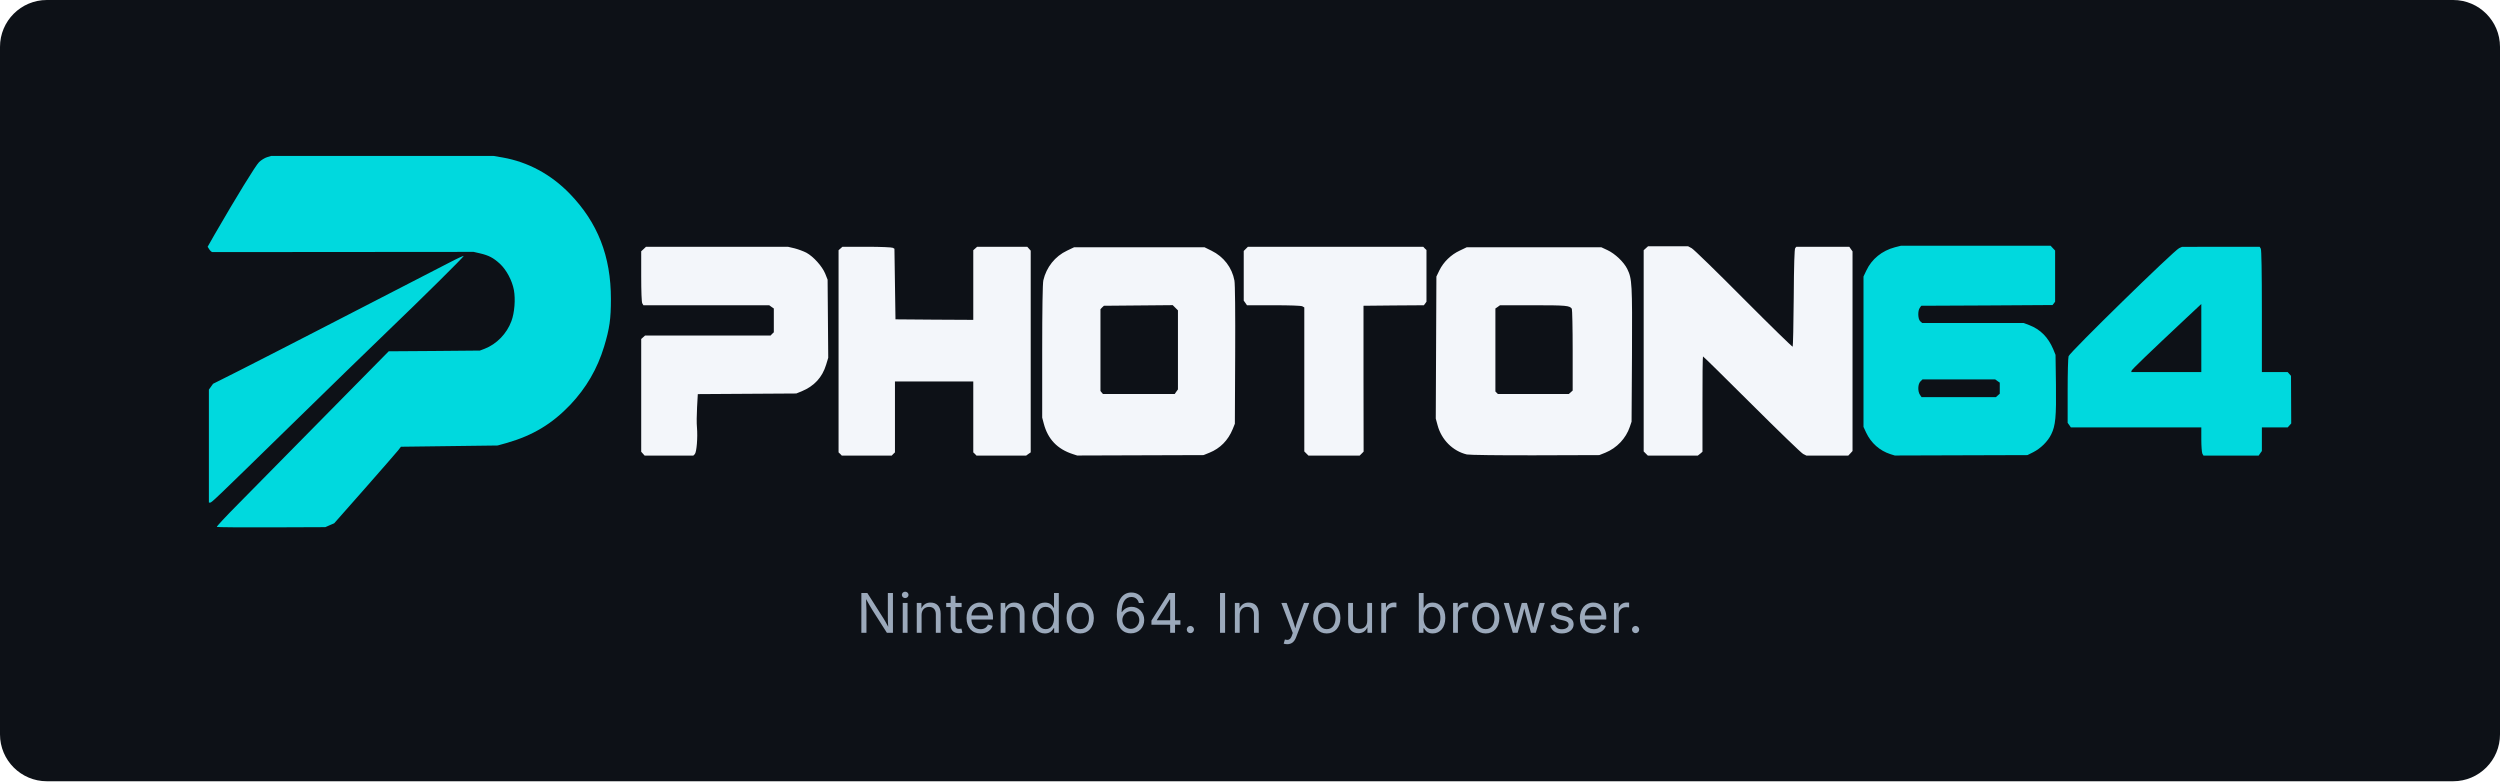
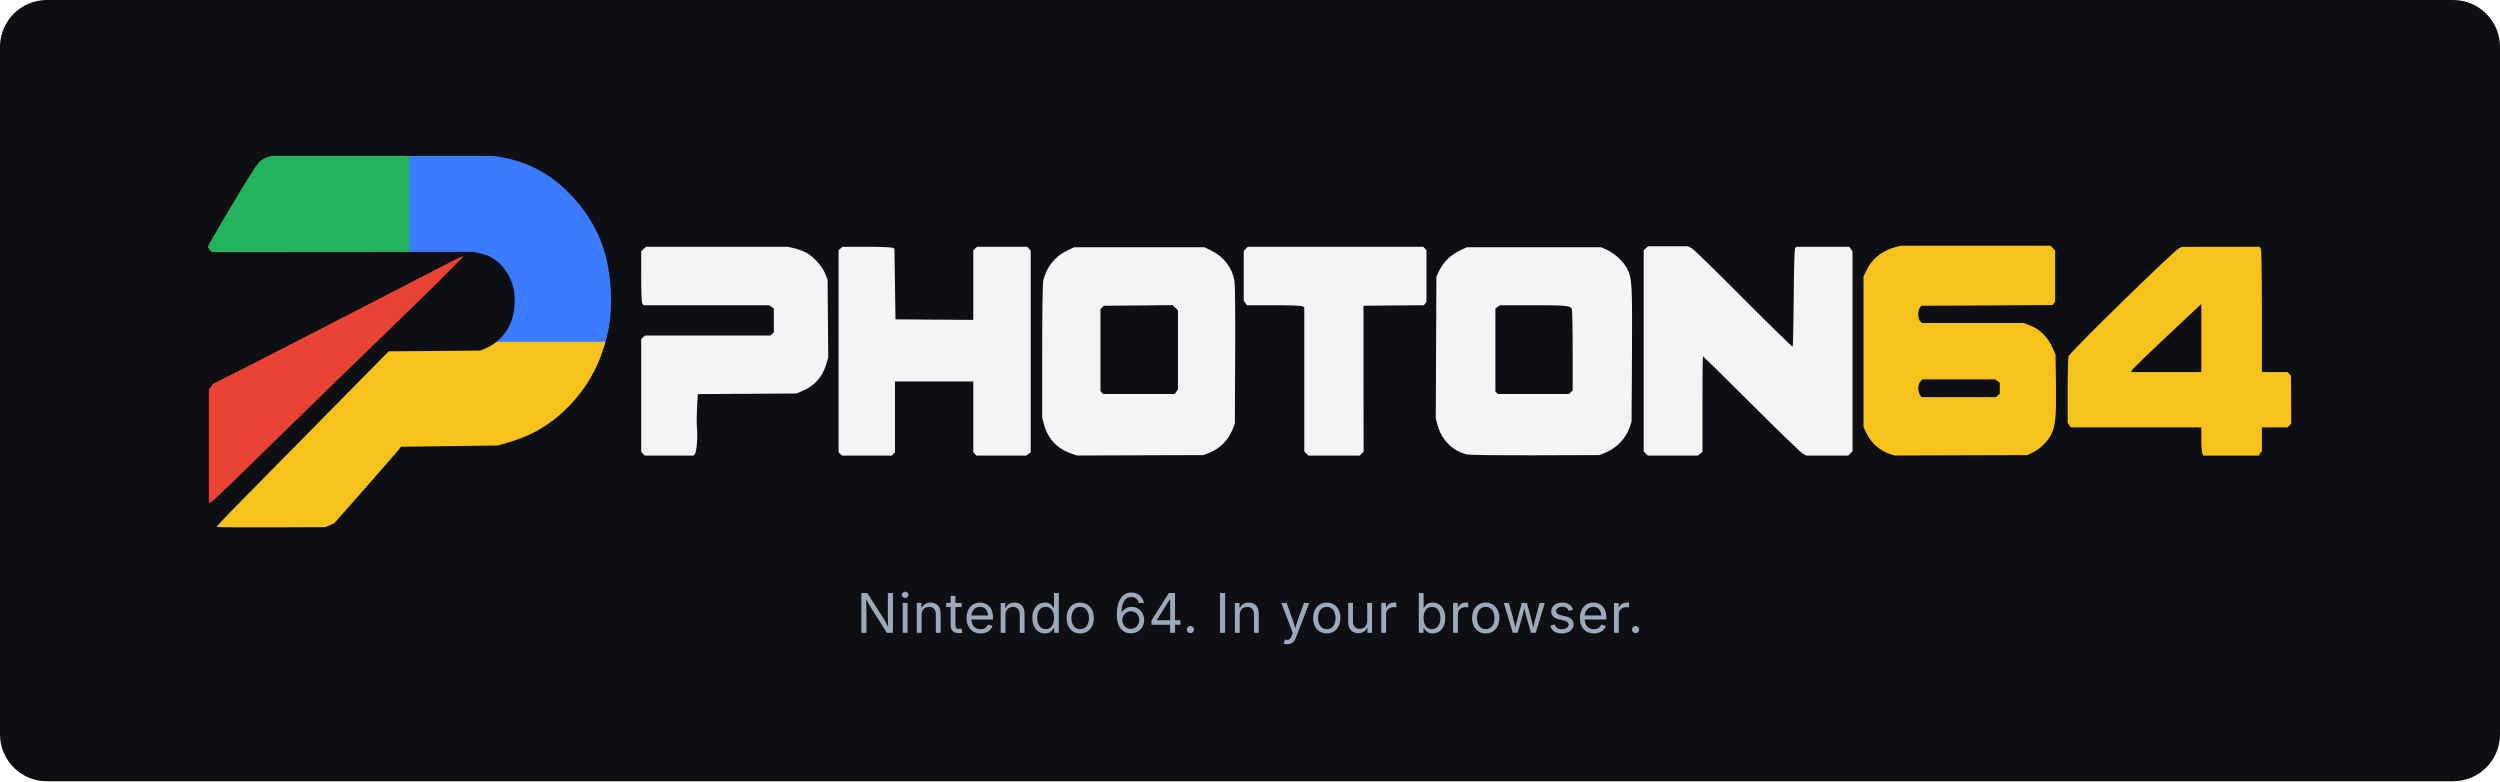
<svg xmlns="http://www.w3.org/2000/svg" viewBox="0 0 1280 400" fill-rule="evenodd" role="img" aria-label="Photon64 — Nintendo 64 in your browser">
-   <rect width="1280" height="400" rx="24" fill="#0d1117" />
-   <svg x="100" y="70" width="1080" height="210" viewBox="83 174 2020 380" color="#f3f6fa">
-     <path fill="#00d9de" d="M103.6,541.3C103.2,540.9 112.3,531.2 123.8,519.6C135.2,508 172.4,470.3 206.4,435.8L268.2,373.1 311.8,372.8L355.5,372.4 360,370.7C371.6,366.2 381.3,356.2 385.7,344.2C388.7,336.2 389.7,323.3 388.1,314.5C386.4,305.3 380.9,295 374.6,289.2C368.3,283.5 364.1,281.3 355.6,279.3L349.5,277.9 225,278C156.5,278.1 99.9,278.1 99.3,278.1C98.6,278 97.3,276.9 96.4,275.5L94.8,273 101.5,261.2C122.6,224.7 140.8,195.1 144,192C146,190 149.5,187.9 151.7,187.2L155.7,186 262.1,186L368.5,186 377.3,187.5C401.6,191.8 423.5,203.6 441.5,222.1C468.4,249.9 481,282 481,323.1C481,342.1 479.7,351.3 474.5,368.5C468,389.9 457.4,408.1 442.1,424.3C424.6,442.6 406.4,453.6 381.5,460.8L372.5,463.3 326.2,463.9L279.9,464.5 277.2,468C275.7,469.9 261.3,486.4 245.3,504.6L216,537.8 211.8,539.6L207.5,541.5 155.9,541.7C127.5,541.8 103.9,541.6 103.6,541.3ZM96,463.9L96,409.8 98,407L100,404.2 124.3,392C137.6,385.3 154.8,376.5 162.5,372.5C170.2,368.5 186.4,360.2 198.5,354C234.4,335.6 275.7,314.3 325.8,288.4C333.6,284.3 340,281.4 340,281.8C340,282.8 300.7,321.7 266,355C251.4,369 210.5,408.8 175,443.5C101.3,515.5 98.7,518 97.2,518L96,518 96,463.9ZM1706.3,471.6C1696,468.3 1687.8,461 1683.1,451.1L1680.5,445.5 1680.5,373.5L1680.5,301.5 1683.2,295.8C1688.4,284.7 1698.2,276.8 1710.5,273.5L1716.4,272 1788,272L1859.7,272 1861.8,274.3L1864,276.6 1864,301.1L1864,325.6 1862.8,327.2L1861.5,328.8 1798.7,329.2L1735.8,329.5 1734.4,331.5C1732.3,334.3 1732.6,342.3 1734.8,344.3L1736.7,346 1785.3,346L1833.9,346 1839.2,348C1849.9,352.1 1857.3,359.6 1862.2,371.1L1864.4,376.5 1864.8,404.7C1865.2,435.9 1864.4,444.2 1860.3,452.6C1857,459.4 1850.2,466.1 1843.1,469.7L1837.5,472.5 1774,472.7L1710.5,472.9 1706.3,471.6ZM2005,471.1C2004.5,470 2004,463.9 2004,457.6L2004,446 1941.6,446L1879.1,446 1877.6,443.8L1876,441.6 1876,410.8C1876,394 1876.4,379.1 1876.9,377.8C1878.4,373.7 1978,276.4 1982.8,274.3L1985.5,273.1 2022.7,273L2059.9,273 2061,274.9C2061.6,276.2 2062,296.8 2062,334.9L2062,393 2074.3,393L2086.7,393 2088.3,394.8L2089.9,396.6 2090,419.4L2090.1,442.2 2088.4,444.1L2086.7,446 2074.3,446L2062,446 2062,457.3L2062,468.6 2060.4,470.8L2058.9,473 2032.5,473L2006.1,473 2005,471.1ZM1809.2,415.3L1811,413.7 1811,408.4L1811,403.1 1808.8,401.6L1806.6,400 1771.8,400L1737,400 1735,402C1732.5,404.5 1732.3,411.5 1734.6,414.8L1736.1,417 1771.7,417L1807.3,417 1809.2,415.3ZM2004,360.4L2004,327.8 1990.3,340.6C1953.4,375.2 1937.5,390.5 1937.2,391.7L1936.9,393 1970.4,393L2004,393 2004,360.4Z" />
+   <rect width="1280" height="400" rx="24" fill="#0e0f13" />
+   <svg x="100" y="70" width="1080" height="210" viewBox="83 174 2020 380" color="#f3f4f6">
+     <defs>
+       <pattern id="photon64-palette" patternUnits="userSpaceOnUse" width="600" height="600">
+         <path fill="#3b7bff" d="M0 0H600V600H0Z" />
+         <path fill="#22b35c" d="M0 0H288V364H0Z" />
+         <path fill="#f6c21c" d="M0 364H600V600H0Z" />
+       </pattern>
+     </defs>
+     <path fill="url(#photon64-palette)" d="M103.6,541.3C103.2,540.9 112.3,531.2 123.8,519.6C135.2,508 172.4,470.3 206.4,435.8L268.2,373.1 311.8,372.8L355.5,372.4 360,370.7C371.6,366.2 381.3,356.2 385.7,344.2C388.7,336.2 389.7,323.3 388.1,314.5C386.4,305.3 380.9,295 374.6,289.2C368.3,283.5 364.1,281.3 355.6,279.3L349.5,277.9 225,278C156.5,278.1 99.9,278.1 99.3,278.1C98.6,278 97.3,276.9 96.4,275.5L94.8,273 101.5,261.2C122.6,224.7 140.8,195.1 144,192C146,190 149.5,187.9 151.7,187.2L155.7,186 262.1,186L368.5,186 377.3,187.5C401.6,191.8 423.5,203.6 441.5,222.1C468.4,249.9 481,282 481,323.1C481,342.1 479.7,351.3 474.5,368.5C468,389.9 457.4,408.1 442.1,424.3C424.6,442.6 406.4,453.6 381.5,460.8L372.5,463.3 326.2,463.9L279.9,464.5 277.2,468C275.7,469.9 261.3,486.4 245.3,504.6L216,537.8 211.8,539.6L207.5,541.5 155.9,541.7C127.5,541.8 103.9,541.6 103.6,541.3Z" />
+     <path fill="#ea4335" d="M96,463.9L96,409.8 98,407L100,404.2 124.3,392C137.6,385.3 154.8,376.5 162.5,372.5C170.2,368.5 186.4,360.2 198.5,354C234.4,335.6 275.7,314.3 325.8,288.4C333.6,284.3 340,281.4 340,281.8C340,282.8 300.7,321.7 266,355C251.4,369 210.5,408.8 175,443.5C101.3,515.5 98.7,518 97.2,518L96,518 96,463.9Z" />
+     <path fill="#f6c21c" d="M1706.3,471.6C1696,468.3 1687.8,461 1683.1,451.1L1680.5,445.5 1680.5,373.5L1680.5,301.5 1683.2,295.8C1688.4,284.7 1698.2,276.8 1710.5,273.5L1716.4,272 1788,272L1859.7,272 1861.8,274.3L1864,276.6 1864,301.1L1864,325.6 1862.8,327.2L1861.5,328.8 1798.7,329.2L1735.8,329.5 1734.4,331.5C1732.3,334.3 1732.6,342.3 1734.8,344.3L1736.7,346 1785.3,346L1833.9,346 1839.2,348C1849.9,352.1 1857.3,359.6 1862.2,371.1L1864.4,376.5 1864.8,404.7C1865.2,435.9 1864.4,444.2 1860.3,452.6C1857,459.4 1850.2,466.1 1843.1,469.7L1837.5,472.5 1774,472.7L1710.5,472.9 1706.3,471.6ZM2005,471.1C2004.5,470 2004,463.9 2004,457.6L2004,446 1941.6,446L1879.1,446 1877.6,443.8L1876,441.6 1876,410.8C1876,394 1876.4,379.1 1876.9,377.8C1878.4,373.7 1978,276.4 1982.8,274.3L1985.5,273.1 2022.7,273L2059.9,273 2061,274.9C2061.6,276.2 2062,296.8 2062,334.9L2062,393 2074.3,393L2086.7,393 2088.3,394.8L2089.9,396.6 2090,419.4L2090.1,442.2 2088.4,444.1L2086.7,446 2074.3,446L2062,446 2062,457.3L2062,468.6 2060.4,470.8L2058.9,473 2032.5,473L2006.1,473 2005,471.1ZM1809.2,415.3L1811,413.7 1811,408.4L1811,403.1 1808.8,401.6L1806.6,400 1771.8,400L1737,400 1735,402C1732.5,404.5 1732.3,411.5 1734.6,414.8L1736.1,417 1771.7,417L1807.3,417 1809.2,415.3ZM2004,360.4L2004,327.8 1990.3,340.6C1953.4,375.2 1937.5,390.5 1937.2,391.7L1936.9,393 1970.4,393L2004,393 2004,360.4Z" />
    <path fill="currentColor" d="M511.7,471.2L510,469.3 510,415.3L510,361.3 511.8,359.7L513.7,358 573.8,358L633.9,358 635.4,356.4L637,354.9 637,343.5L637,332.1 634.8,330.6L632.6,329 572.3,329L512.1,329 511,327.1C510.4,325.9 510,315.8 510,301.2L510,277.3 512.3,275.2L514.6,273 582.6,273L650.5,273 656.9,274.5C660.4,275.4 665.5,277.3 668.2,278.7C675,282.4 683.3,291.7 686.2,298.7L688.5,304.5 688.8,341.9L689.1,379.3 687.1,385.9C683.4,398.1 675.7,406.4 663.7,411.4L658.5,413.5 611.3,413.8L564.2,414.1 563.5,426.7C563.1,433.6 563,442.4 563.4,446.1C564.2,455.5 563.1,469.8 561.3,471.6L559.9,473 536.6,473L513.3,473 511.7,471.2ZM700.6,471.4L699,469.9 699,373.1L699,276.3 700.8,274.7L702.7,273 726.1,273C739.1,273 750.2,273.5 751,274L752.5,274.9 753,308.7L753.5,342.5 790.8,342.8L828,343 828,309.7L828,276.3 829.8,274.7L831.7,273 855.7,273L879.7,273 881.3,274.8L883,276.7 883,373.3L883,469.9 880.8,471.4L878.6,473 854.8,473L831.1,473 829.6,471.4L828,469.9 828,435.9L828,402 790.5,402L753,402 753,435.9L753,469.9 751.4,471.4L749.9,473 726,473L702.1,473 700.6,471.4ZM923.5,471.6C908.5,466.8 899.4,457.2 895.5,442.3L894,436.6 894,373C894,333.8 894.4,307.8 895.1,305.1C898,292.6 906.3,282.1 917.8,276.7L924.5,273.5 987,273.5L1049.5,273.5 1056.2,276.8C1067.8,282.5 1075.8,292.9 1078.1,305.4C1078.7,308.8 1079,335.8 1078.8,376.7L1078.5,442.5 1076.4,447.7C1072,458.4 1064.4,466.1 1054.2,470.2L1048.5,472.5 988,472.7L927.5,472.9 923.5,471.6ZM1147,471L1145,469 1145,400L1145,331.1 1143.1,330C1141.9,329.4 1131.3,329 1115.6,329L1090.1,329 1088.6,326.8L1087,324.6 1087,300.8L1087,277 1089,275L1091,273 1174.9,273L1258.9,273 1260.4,274.6L1262,276.1 1262,300.9L1262,325.6 1260.8,327.3L1259.5,329 1230.6,329.2L1201.7,329.5 1201.7,399.4L1201.8,469.2 1199.9,471.1L1198,473 1173.5,473L1149,473 1147,471ZM1300.7,471.9C1287.2,468.7 1276.3,457.8 1272.6,443.8L1270.9,437.5 1271.2,369.5L1271.5,301.5 1274.4,295.5C1278.3,287.6 1285.4,280.6 1293.8,276.7L1300.5,273.5 1365,273.5L1429.5,273.5 1435.3,276.2C1442.7,279.7 1451,287.6 1454.3,294.3C1458.9,303.8 1459.1,308 1458.8,376.5L1458.4,440.5 1456.7,445.5C1453,456.5 1444.3,465.7 1433.3,470.2L1427.5,472.5 1366,472.7C1332.2,472.8 1302.8,472.4 1300.7,471.9ZM1472,471L1470,469 1470,372.7L1470,276.3 1472.1,274.4L1474.2,272.5 1493.4,272.5L1512.5,272.5 1516,274.4C1517.9,275.4 1540.3,297.2 1565.7,322.8C1591.2,348.4 1612.3,369 1612.7,368.7C1613,368.3 1613.5,347.2 1613.7,321.8C1613.9,289.9 1614.4,275.3 1615.1,274.3L1616.2,273 1641.6,273L1666.9,273 1668.4,275.2L1670,277.4 1670,373L1670,468.6 1668,470.8L1665.9,473 1645.9,473L1625.9,473 1622.7,471.4C1620.9,470.5 1598.8,449.1 1573.5,423.9C1548.2,398.7 1527.2,378 1526.8,378C1526.5,378 1526.2,398.5 1526.3,423.7L1526.3,469.3 1524.1,471.2L1521.8,473 1497.9,473L1474,473 1472,471ZM1022.4,411.8L1024,409.6 1024,371.7L1024,333.9 1021.5,331.4L1019,328.9 986,329.2L953.1,329.5 951.4,331.1L949.8,332.8 949.8,371.9L949.8,411.1 951,412.6L952.2,414 986.6,414L1020.9,414 1022.4,411.8ZM1400.2,412.3L1402,410.7 1402,372.1C1402,350.9 1401.6,333 1401.2,332.4C1399.2,329.3 1395.8,329 1364.3,329L1332.4,329 1330.2,330.6L1328,332.1 1328,371.9L1328,411.6 1329.2,412.8L1330.4,414 1364.4,414L1398.3,414 1400.2,412.3Z" />
  </svg>
  <text x="640" y="324" text-anchor="middle" fill="#9ba9bb" font-family="system-ui,-apple-system,Segoe UI,sans-serif" font-size="28" letter-spacing=".4">Nintendo 64. In your browser.</text>
</svg>
